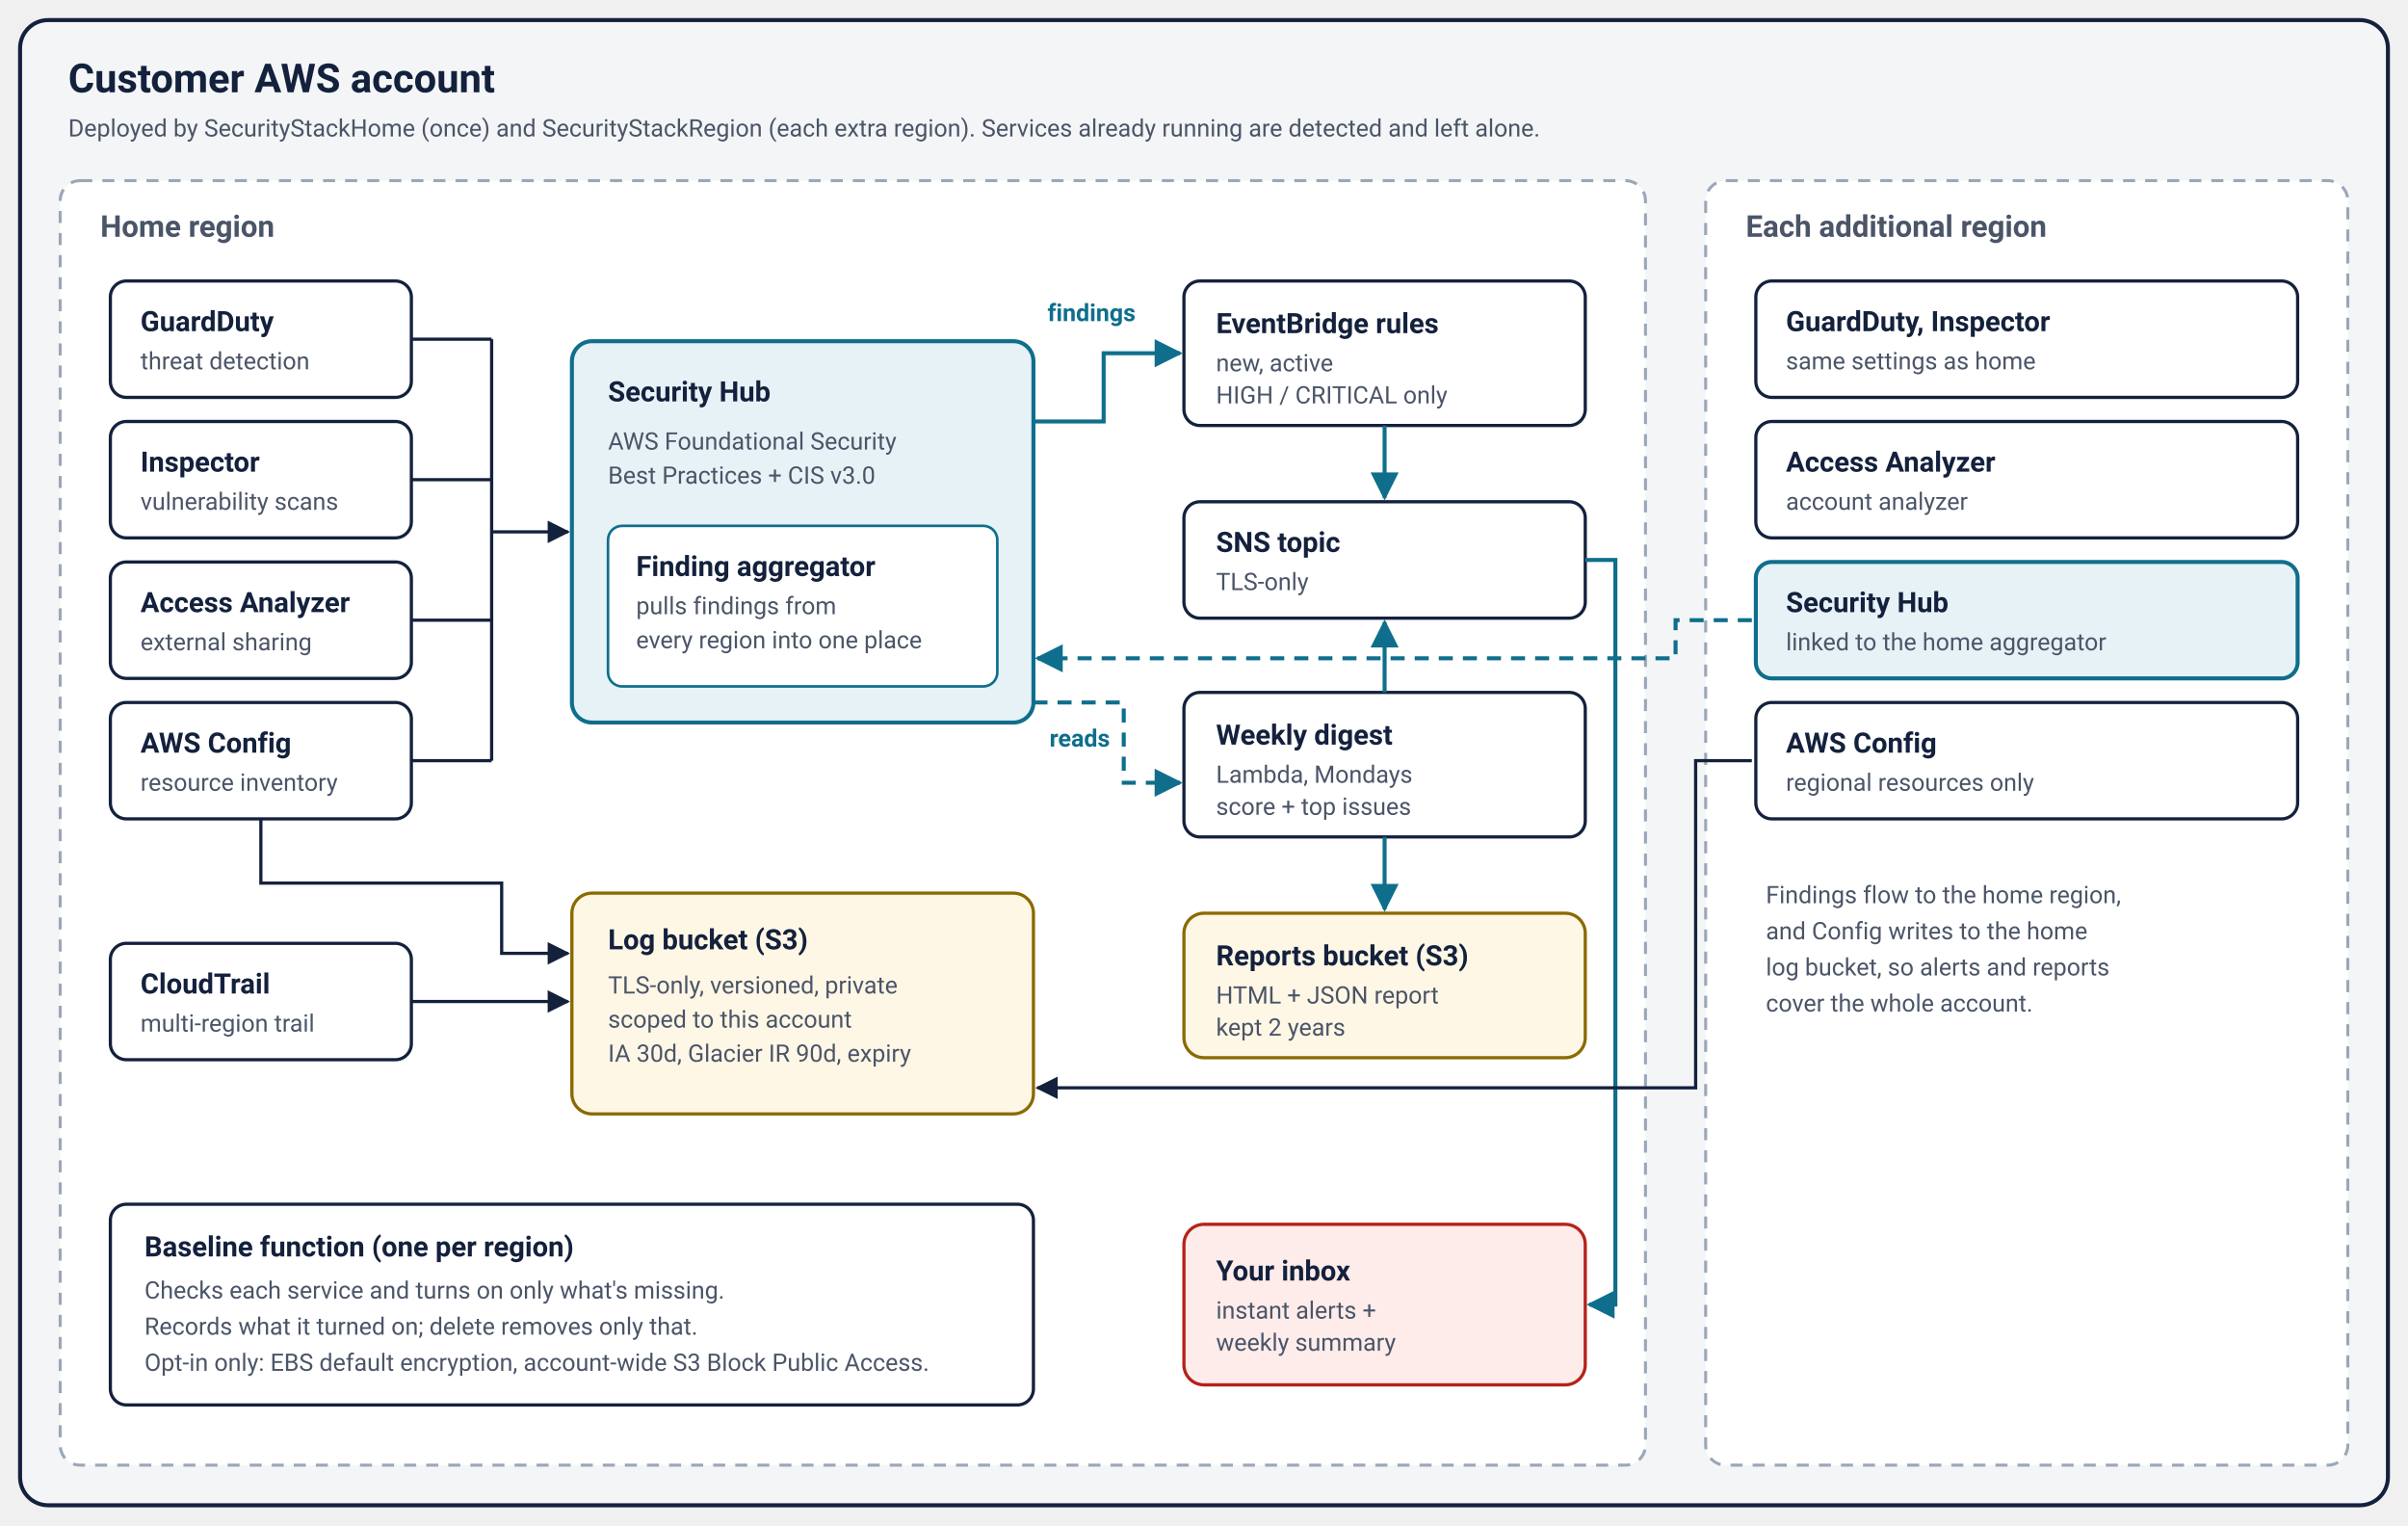
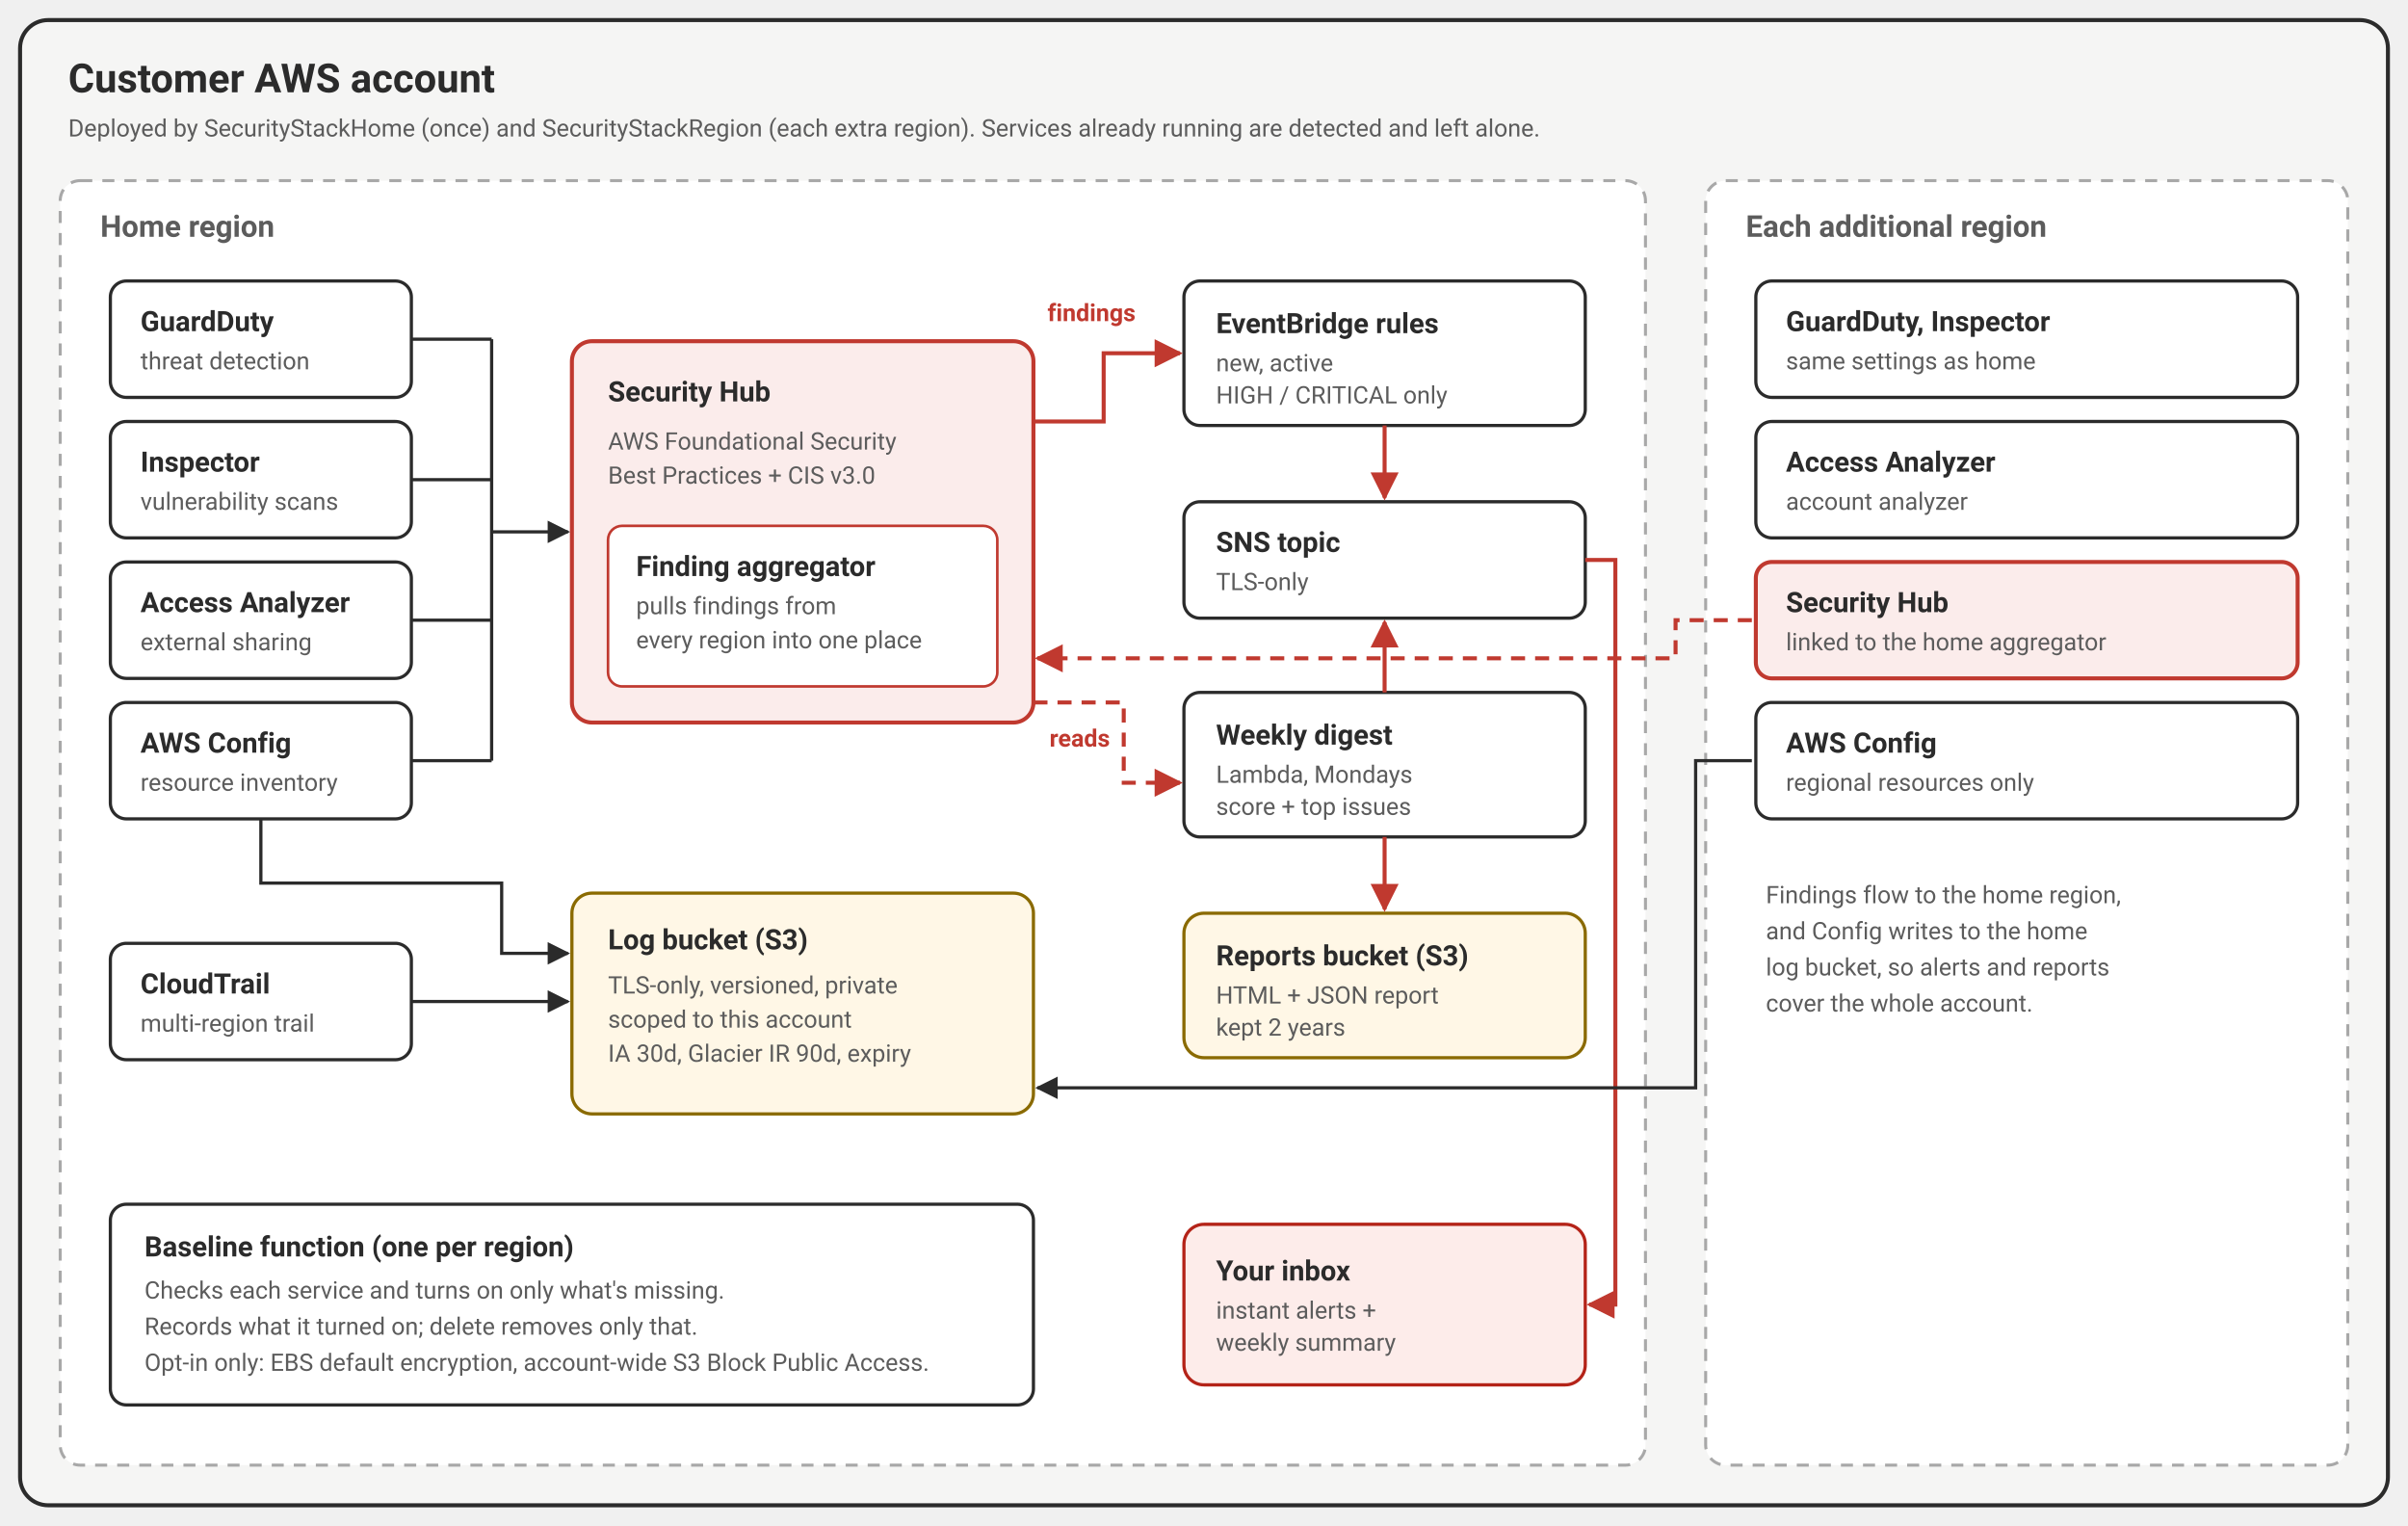
<svg xmlns="http://www.w3.org/2000/svg" viewBox="0 0 1200 760" width="1200" height="760" font-family="system-ui, -apple-system, Segoe UI, Roboto, Arial, sans-serif" role="img" aria-labelledby="t d">
  <defs>
    <marker id="a" viewBox="0 0 10 10" refX="9" refY="5" markerWidth="7" markerHeight="7" orient="auto-start-reverse">
-       <path d="M0,0 L10,5 L0,10 z" fill="#14213d" />
+       <path d="M0,0 L10,5 L0,10 z" fill="#2b2b2b" />
    </marker>
    <marker id="at" viewBox="0 0 10 10" refX="9" refY="5" markerWidth="7" markerHeight="7" orient="auto-start-reverse">
-       <path d="M0,0 L10,5 L0,10 z" fill="#0f6e8c" />
+       <path d="M0,0 L10,5 L0,10 z" fill="#c0392f" />
    </marker>
    <style>
-       .frame{fill:#f3f5f7;stroke:#14213d;stroke-width:2}
-       .region{fill:#fff;stroke:#9aa7b8;stroke-width:1.5;stroke-dasharray:6 5}
-       .svc{fill:#fff;stroke:#14213d;stroke-width:1.6}
-       .hub{fill:#e6f2f6;stroke:#0f6e8c;stroke-width:2}
+       .frame{fill:#f5f5f4;stroke:#2b2b2b;stroke-width:2}
+       .region{fill:#fff;stroke:#a8a8a8;stroke-width:1.5;stroke-dasharray:6 5}
+       .svc{fill:#fff;stroke:#2b2b2b;stroke-width:1.6}
+       .hub{fill:#fbeceb;stroke:#c0392f;stroke-width:2}
      .store{fill:#fff7e6;stroke:#8a6a00;stroke-width:1.6}
      .out{fill:#fdecea;stroke:#b42318;stroke-width:1.6}
-       .h{font-size:20px;font-weight:750;fill:#14213d}
-       .rh{font-size:15px;font-weight:700;fill:#4b5568}
-       .n{font-size:14px;font-weight:650;fill:#14213d}
-       .s{font-size:12px;fill:#4b5568}
-       .l{fill:none;stroke:#14213d;stroke-width:1.6}
-       .lt{fill:none;stroke:#0f6e8c;stroke-width:2}
-       .ld{fill:none;stroke:#0f6e8c;stroke-width:2;stroke-dasharray:7 5}
-       .lab{font-size:12px;fill:#0f6e8c;font-weight:600}
+       .h{font-size:20px;font-weight:750;fill:#2b2b2b}
+       .rh{font-size:15px;font-weight:700;fill:#5c5c5c}
+       .n{font-size:14px;font-weight:650;fill:#2b2b2b}
+       .s{font-size:12px;fill:#5c5c5c}
+       .l{fill:none;stroke:#2b2b2b;stroke-width:1.6}
+       .lt{fill:none;stroke:#c0392f;stroke-width:2}
+       .ld{fill:none;stroke:#c0392f;stroke-width:2;stroke-dasharray:7 5}
+       .lab{font-size:12px;fill:#c0392f;font-weight:600}
    </style>
  </defs>
  <rect x="10" y="10" width="1180" height="740" rx="14" class="frame" />
  <text x="34" y="46" class="h">Customer AWS account</text>
  <text x="34" y="68" class="s">Deployed by SecurityStackHome (once) and SecurityStackRegion (each extra region). Services already running are detected and left alone.</text>
  <rect x="30" y="90" width="790" height="640" rx="10" class="region" />
  <text x="50" y="118" class="rh">Home region</text>
  <rect x="55" y="140" width="150" height="58" rx="8" class="svc" />
  <text x="70" y="165" class="n">GuardDuty</text>
  <text x="70" y="184" class="s">threat detection</text>
  <rect x="55" y="210" width="150" height="58" rx="8" class="svc" />
  <text x="70" y="235" class="n">Inspector</text>
  <text x="70" y="254" class="s">vulnerability scans</text>
  <rect x="55" y="280" width="150" height="58" rx="8" class="svc" />
  <text x="70" y="305" class="n">Access Analyzer</text>
  <text x="70" y="324" class="s">external sharing</text>
  <rect x="55" y="350" width="150" height="58" rx="8" class="svc" />
  <text x="70" y="375" class="n">AWS Config</text>
  <text x="70" y="394" class="s">resource inventory</text>
  <rect x="285" y="170" width="230" height="190" rx="10" class="hub" />
  <text x="303" y="200" class="n">Security Hub</text>
  <text x="303" y="224" class="s">AWS Foundational Security</text>
  <text x="303" y="241" class="s">Best Practices + CIS v3.0</text>
-   <rect x="303" y="262" width="194" height="80" rx="7" fill="#fff" stroke="#0f6e8c" stroke-width="1.3" />
+   <rect x="303" y="262" width="194" height="80" rx="7" fill="#fff" stroke="#c0392f" stroke-width="1.3" />
  <text x="317" y="287" class="n">Finding aggregator</text>
  <text x="317" y="306" class="s">pulls findings from</text>
  <text x="317" y="323" class="s">every region into one place</text>
  <path d="M205 169 H245 M205 239 H245 M205 309 H245 M205 379 H245 M245 169 V379" class="l" />
  <path d="M245 265 H283" class="l" marker-end="url(#a)" />
  <rect x="55" y="470" width="150" height="58" rx="8" class="svc" />
  <text x="70" y="495" class="n">CloudTrail</text>
  <text x="70" y="514" class="s">multi-region trail</text>
  <rect x="285" y="445" width="230" height="110" rx="10" class="store" />
  <text x="303" y="473" class="n">Log bucket (S3)</text>
  <text x="303" y="495" class="s">TLS-only, versioned, private</text>
  <text x="303" y="512" class="s">scoped to this account</text>
  <text x="303" y="529" class="s">IA 30d, Glacier IR 90d, expiry</text>
  <path d="M205 499 H283" class="l" marker-end="url(#a)" />
  <path d="M130 408 V440 H250 V475 H283" class="l" marker-end="url(#a)" />
  <rect x="590" y="140" width="200" height="72" rx="8" class="svc" />
  <text x="606" y="166" class="n">EventBridge rules</text>
  <text x="606" y="185" class="s">new, active</text>
  <text x="606" y="201" class="s">HIGH / CRITICAL only</text>
  <path d="M515 210 H550 V176 H588" class="lt" marker-end="url(#at)" />
  <text x="522" y="160" class="lab">findings</text>
  <rect x="590" y="250" width="200" height="58" rx="8" class="svc" />
  <text x="606" y="275" class="n">SNS topic</text>
  <text x="606" y="294" class="s">TLS-only</text>
  <path d="M690 212 V248" class="lt" marker-end="url(#at)" />
  <rect x="590" y="345" width="200" height="72" rx="8" class="svc" />
  <text x="606" y="371" class="n">Weekly digest</text>
  <text x="606" y="390" class="s">Lambda, Mondays</text>
  <text x="606" y="406" class="s">score + top issues</text>
  <path d="M515 350 H560 V390 H588" class="ld" marker-end="url(#at)" />
  <text x="523" y="372" class="lab">reads</text>
  <path d="M690 345 V310" class="lt" marker-end="url(#at)" />
  <rect x="590" y="455" width="200" height="72" rx="10" class="store" />
  <text x="606" y="481" class="n">Reports bucket (S3)</text>
  <text x="606" y="500" class="s">HTML + JSON report</text>
  <text x="606" y="516" class="s">kept 2 years</text>
  <path d="M690 417 V453" class="lt" marker-end="url(#at)" />
  <rect x="55" y="600" width="460" height="100" rx="8" class="svc" />
  <text x="72" y="626" class="n">Baseline function (one per region)</text>
  <text x="72" y="647" class="s">Checks each service and turns on only what's missing.</text>
  <text x="72" y="665" class="s">Records what it turned on; delete removes only that.</text>
  <text x="72" y="683" class="s">Opt-in only: EBS default encryption, account-wide S3 Block Public Access.</text>
  <rect x="590" y="610" width="200" height="80" rx="10" class="out" />
  <text x="606" y="638" class="n">Your inbox</text>
  <text x="606" y="657" class="s">instant alerts +</text>
  <text x="606" y="673" class="s">weekly summary</text>
  <path d="M790 279 H805 V650 H792" class="lt" marker-end="url(#at)" />
  <rect x="850" y="90" width="320" height="640" rx="10" class="region" />
  <text x="870" y="118" class="rh">Each additional region</text>
  <rect x="875" y="140" width="270" height="58" rx="8" class="svc" />
  <text x="890" y="165" class="n">GuardDuty, Inspector</text>
  <text x="890" y="184" class="s">same settings as home</text>
  <rect x="875" y="210" width="270" height="58" rx="8" class="svc" />
  <text x="890" y="235" class="n">Access Analyzer</text>
  <text x="890" y="254" class="s">account analyzer</text>
  <rect x="875" y="280" width="270" height="58" rx="8" class="hub" />
  <text x="890" y="305" class="n">Security Hub</text>
  <text x="890" y="324" class="s">linked to the home aggregator</text>
  <rect x="875" y="350" width="270" height="58" rx="8" class="svc" />
  <text x="890" y="375" class="n">AWS Config</text>
  <text x="890" y="394" class="s">regional resources only</text>
  <path d="M873 309 H835 V328 H517" class="ld" marker-end="url(#at)" />
  <path d="M873 379 H845 V542 H517" class="l" marker-end="url(#a)" />
  <text x="880" y="450" class="s">Findings flow to the home region,</text>
  <text x="880" y="468" class="s">and Config writes to the home</text>
  <text x="880" y="486" class="s">log bucket, so alerts and reports</text>
  <text x="880" y="504" class="s">cover the whole account.</text>
</svg>
